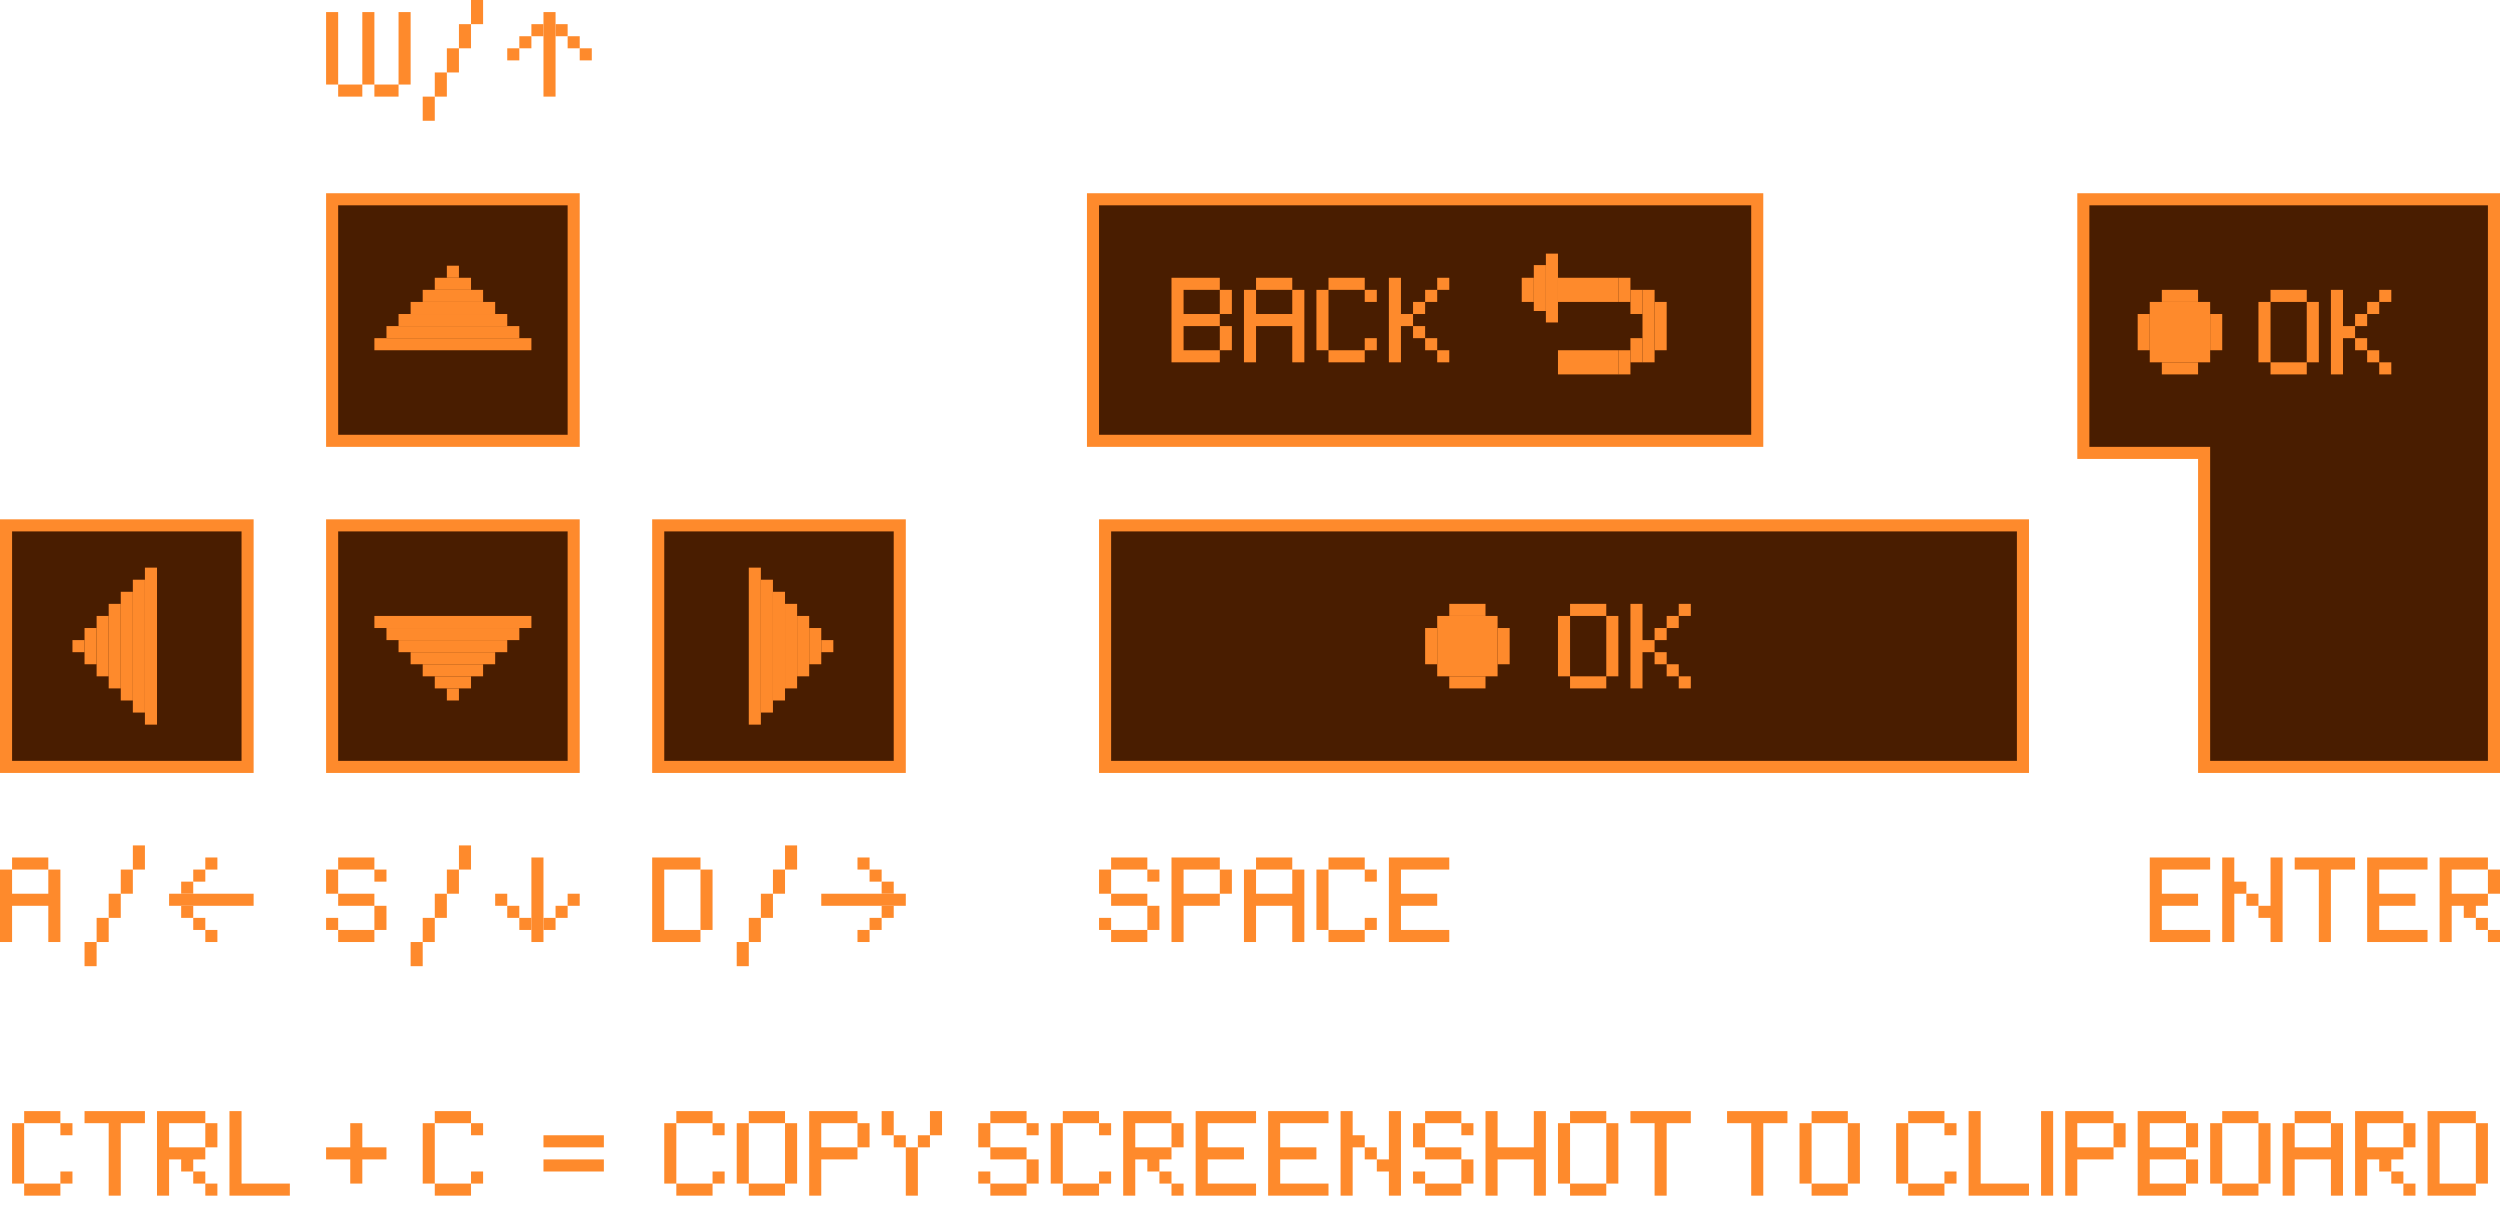
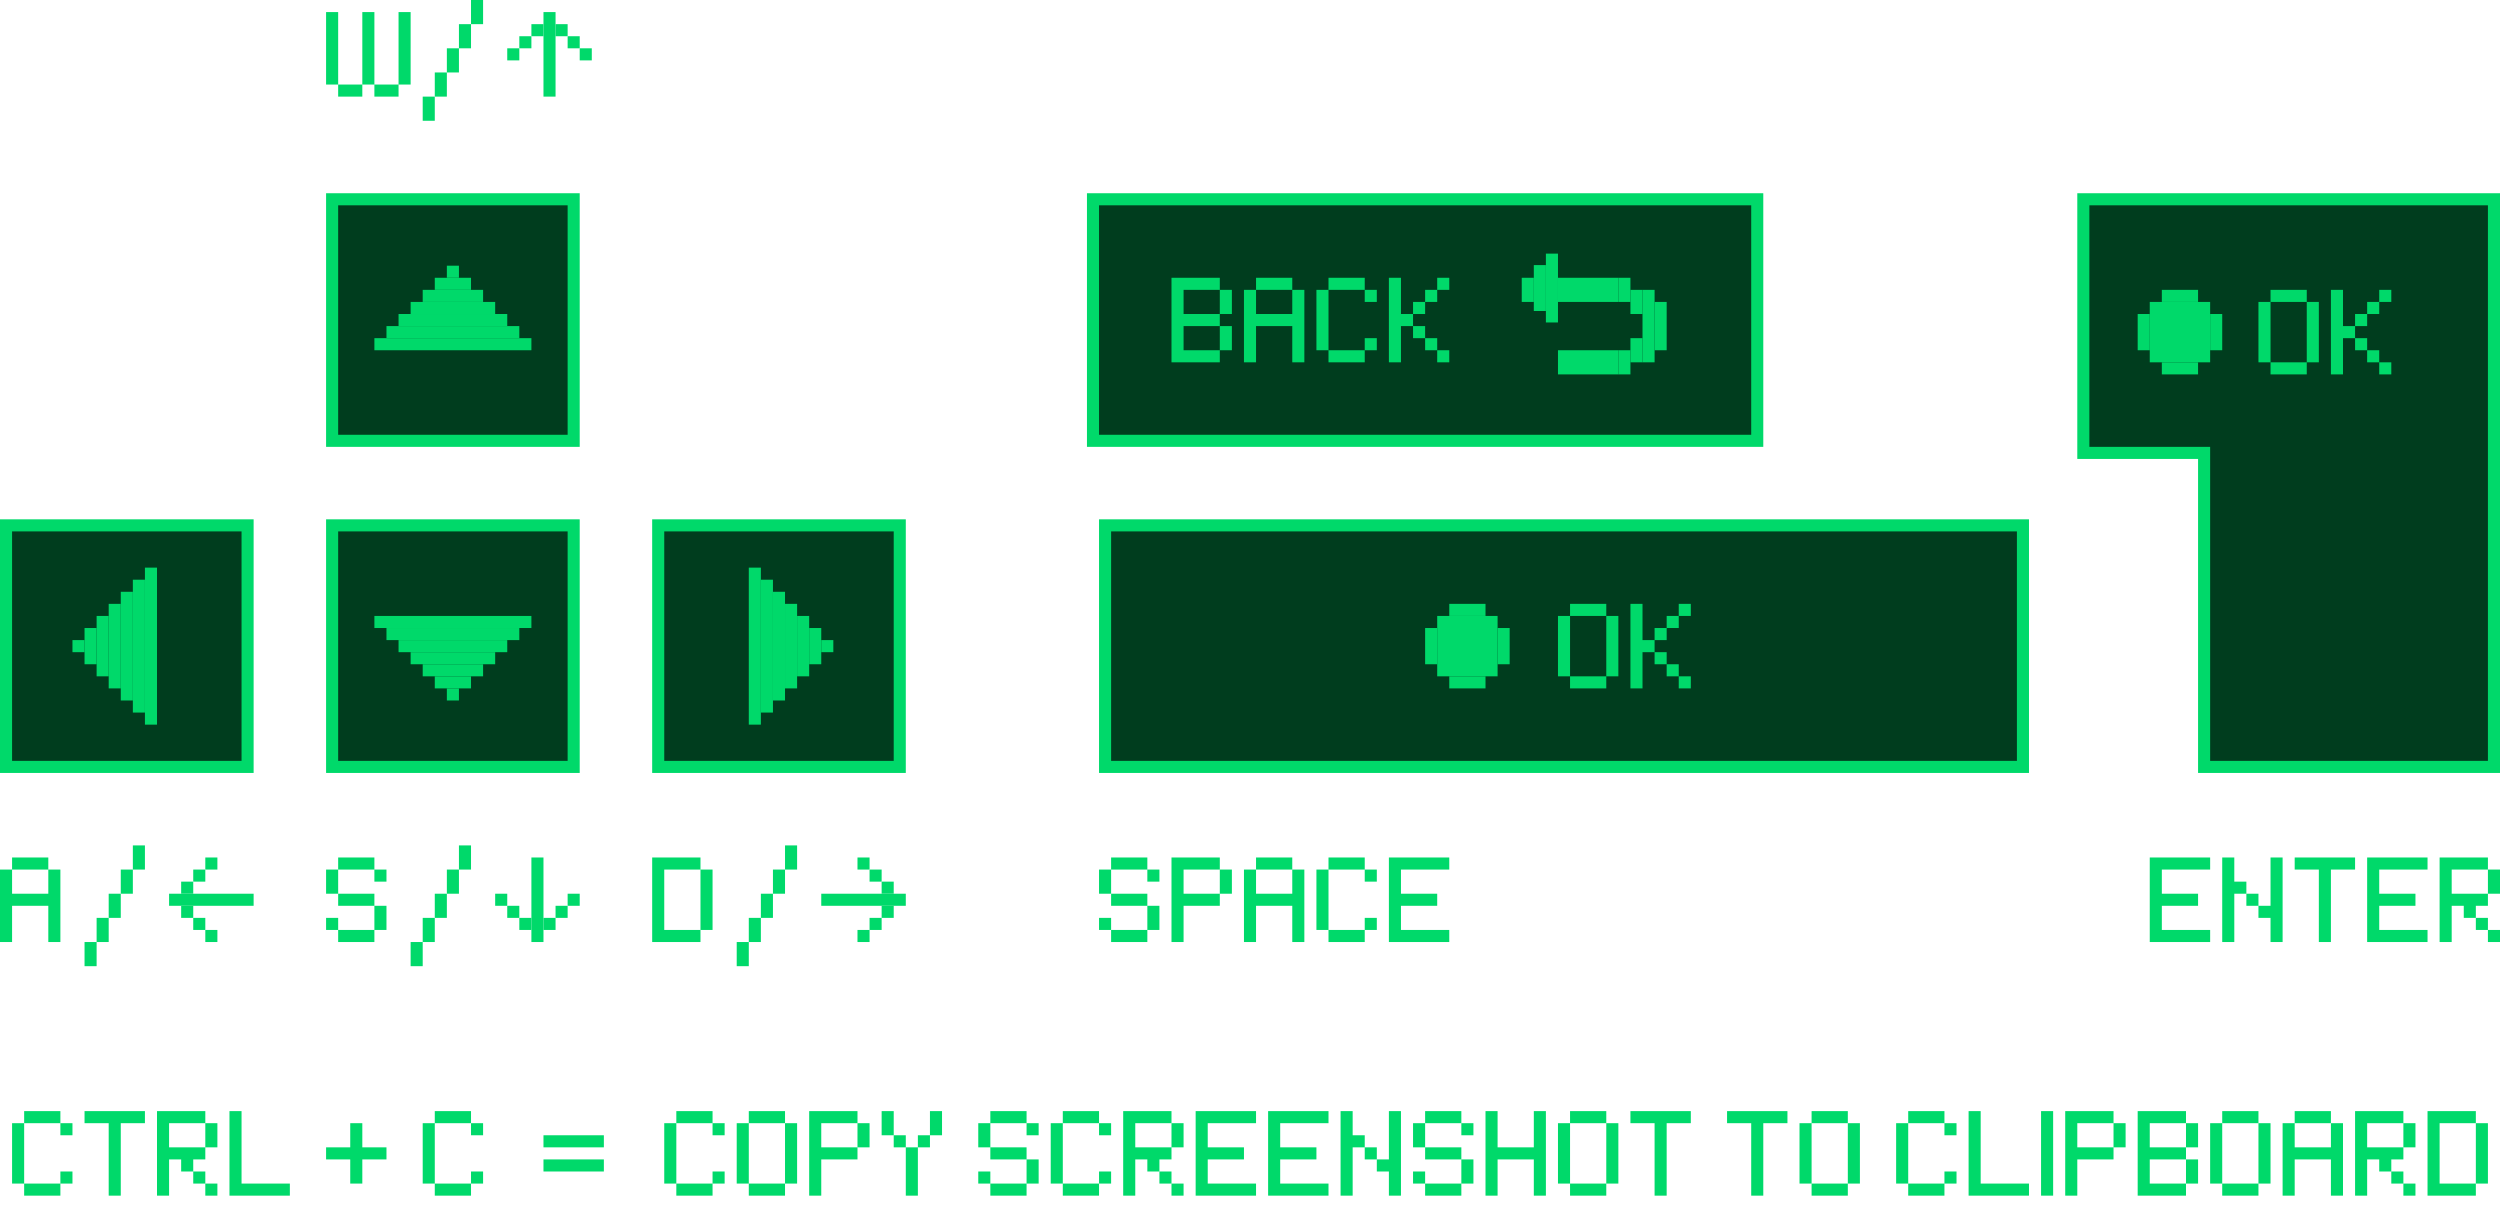
<svg xmlns="http://www.w3.org/2000/svg" width="207" height="102" viewBox="0 0 207 102" fill="none">
-   <path d="M5 94V93H6V94H5ZM4 98H5V99H4H3H2V98H3H4ZM5 98V97H6V98H5ZM2 98H1V97V96V95V94V93H2V94V95V96V97V98ZM5 93H4H3H2V92H3H4H5V93ZM9 99V98V97V96V95V94V93H8H7V92H8H9H10H11H12V93H11H10V94V95V96V97V98V99H9ZM17 99V98H18V99H17ZM13 99V98V97V96V95V94V93V92H14H15H16H17V93H18V94V95H17V94V93H16H15H14V94V95H15H16H17V96H16V97H17V98H16V97H15V96H14V97V98V99H13ZM23 98H24V99H23H22H21H20H19V98V97V96V95V94V93V92H20V93V94V95V96V97V98H21H22H23ZM29 98V97V96H28H27V95H28H29V94V93H30V94V95H31H32V96H31H30V97V98H29ZM39 94V93H40V94H39ZM38 98H39V99H38H37H36V98H37H38ZM39 98V97H40V98H39ZM36 98H35V97V96V95V94V93H36V94V95V96V97V98ZM39 93H38H37H36V92H37H38H39V93ZM49 96H50V97H49H48H47H46H45V96H46H47H48H49ZM49 94H50V95H49H48H47H46H45V94H46H47H48H49ZM59 94V93H60V94H59ZM58 98H59V99H58H57H56V98H57H58ZM59 98V97H60V98H59ZM56 98H55V97V96V95V94V93H56V94V95V96V97V98ZM59 93H58H57H56V92H57H58H59V93ZM64 98H65V99H64H63H62V98H63H64ZM65 98V97V96V95V94V93H66V94V95V96V97V98H65ZM62 98H61V97V96V95V94V93H62V94V95V96V97V98ZM65 93H64H63H62V92H63H64H65V93ZM67 99V98V97V96V95V94V93V92H68H69H70H71V93H72V94V95H71V94V93H70H69H68V94V95H69H70H71V96H70H69H68V97V98V99H67ZM75 99V98V97V96V95H76V96V97V98V99H75ZM76 95V94H77V95H76ZM75 95H74V94H75V95ZM77 94V93V92H78V93V94H77ZM74 94H73V93V92H74V93V94ZM85 94V93H86V94H85ZM84 98H85V99H84H83H82V98H83H84ZM85 98V97V96H86V97V98H85ZM82 98H81V97H82V98ZM85 96H84H83H82V95H83H84H85V96ZM82 95H81V94V93H82V94V95ZM85 93H84H83H82V92H83H84H85V93ZM91 94V93H92V94H91ZM90 98H91V99H90H89H88V98H89H90ZM91 98V97H92V98H91ZM88 98H87V97V96V95V94V93H88V94V95V96V97V98ZM91 93H90H89H88V92H89H90H91V93ZM97 99V98H98V99H97ZM93 99V98V97V96V95V94V93V92H94H95H96H97V93H98V94V95H97V94V93H96H95H94V94V95H95H96H97V96H96V97H97V98H96V97H95V96H94V97V98V99H93ZM103 98H104V99H103H102H101H100H99V98V97V96V95V94V93V92H100H101H102H103H104V93H103H102H101H100V94V95H101H102H103V96H102H101H100V97V98H101H102H103ZM109 98H110V99H109H108H107H106H105V98V97V96V95V94V93V92H106H107H108H109H110V93H109H108H107H106V94V95H107H108H109V96H108H107H106V97V98H107H108H109ZM115 99V98V97H114V96H115V95V94V93V92H116V93V94V95V96V97V98V99H115ZM111 99V98V97V96V95V94V93V92H112V93V94H113V95H114V96H113V95H112V96V97V98V99H111ZM121 94V93H122V94H121ZM120 98H121V99H120H119H118V98H119H120ZM121 98V97V96H122V97V98H121ZM118 98H117V97H118V98ZM121 96H120H119H118V95H119H120H121V96ZM118 95H117V94V93H118V94V95ZM121 93H120H119H118V92H119H120H121V93ZM127 99V98V97V96H126H125H124V97V98V99H123V98V97V96V95V94V93V92H124V93V94V95H125H126H127V94V93V92H128V93V94V95V96V97V98V99H127ZM132 98H133V99H132H131H130V98H131H132ZM133 98V97V96V95V94V93H134V94V95V96V97V98H133ZM130 98H129V97V96V95V94V93H130V94V95V96V97V98ZM133 93H132H131H130V92H131H132H133V93ZM137 99V98V97V96V95V94V93H136H135V92H136H137H138H139H140V93H139H138V94V95V96V97V98V99H137ZM145 99V98V97V96V95V94V93H144H143V92H144H145H146H147H148V93H147H146V94V95V96V97V98V99H145ZM152 98H153V99H152H151H150V98H151H152ZM153 98V97V96V95V94V93H154V94V95V96V97V98H153ZM150 98H149V97V96V95V94V93H150V94V95V96V97V98ZM153 93H152H151H150V92H151H152H153V93ZM161 94V93H162V94H161ZM160 98H161V99H160H159H158V98H159H160ZM161 98V97H162V98H161ZM158 98H157V97V96V95V94V93H158V94V95V96V97V98ZM161 93H160H159H158V92H159H160H161V93ZM167 98H168V99H167H166H165H164H163V98V97V96V95V94V93V92H164V93V94V95V96V97V98H165H166H167ZM169 99V98V97V96V95V94V93V92H170V93V94V95V96V97V98V99H169ZM171 99V98V97V96V95V94V93V92H172H173H174H175V93H176V94V95H175V94V93H174H173H172V94V95H173H174H175V96H174H173H172V97V98V99H171ZM180 98H181V97V96H180H179H178V97V98H179H180ZM180 99H179H178H177V98V97V96V95V94V93V92H178H179H180H181V93H182V94V95H181V94V93H180H179H178V94V95H179H180H181V96H182V97V98H181V99H180ZM186 98H187V99H186H185H184V98H185H186ZM187 98V97V96V95V94V93H188V94V95V96V97V98H187ZM184 98H183V97V96V95V94V93H184V94V95V96V97V98ZM187 93H186H185H184V92H185H186H187V93ZM193 99V98V97V96H192H191H190V97V98V99H189V98V97V96V95V94V93H190V94V95H191H192H193V94V93H194V94V95V96V97V98V99H193ZM193 93H192H191H190V92H191H192H193V93ZM199 99V98H200V99H199ZM195 99V98V97V96V95V94V93V92H196H197H198H199V93H200V94V95H199V94V93H198H197H196V94V95H197H198H199V96H198V97H199V98H198V97H197V96H196V97V98V99H195ZM204 98H205V97V96V95V94V93H204H203H202V94V95V96V97V98H203H204ZM204 99H203H202H201V98V97V96V95V94V93V92H202H203H204H205V93H206V94V95V96V97V98H205V99H204Z" fill="#FE8A2C" />
-   <rect x="0.5" y="43.5" width="20" height="20" fill="#491D00" stroke="#FE8A2C" />
-   <rect x="11" y="48" width="1" height="11" fill="#FE8A2C" />
-   <rect x="12" y="47" width="1" height="13" fill="#FE8A2C" />
-   <rect x="10" y="49" width="1" height="9" fill="#FE8A2C" />
-   <rect x="9" y="50" width="1" height="7" fill="#FE8A2C" />
-   <rect x="8" y="51" width="1" height="5" fill="#FE8A2C" />
-   <rect x="7" y="52" width="1" height="3" fill="#FE8A2C" />
-   <rect x="6" y="53" width="1" height="1" fill="#FE8A2C" />
-   <rect x="54.5" y="43.5" width="20" height="20" fill="#491D00" stroke="#FE8A2C" />
-   <rect x="64" y="59" width="1" height="11" transform="rotate(-180 64 59)" fill="#FE8A2C" />
-   <rect x="63" y="60" width="1" height="13" transform="rotate(-180 63 60)" fill="#FE8A2C" />
-   <rect x="65" y="58" width="1" height="9" transform="rotate(-180 65 58)" fill="#FE8A2C" />
-   <rect x="66" y="57" width="1" height="7" transform="rotate(-180 66 57)" fill="#FE8A2C" />
-   <rect x="67" y="56" width="1" height="5" transform="rotate(-180 67 56)" fill="#FE8A2C" />
-   <rect x="68" y="55" width="1" height="3" transform="rotate(-180 68 55)" fill="#FE8A2C" />
-   <rect x="69" y="54" width="1" height="1" transform="rotate(-180 69 54)" fill="#FE8A2C" />
-   <rect x="27.5" y="16.5" width="20" height="20" fill="#491D00" stroke="#FE8A2C" />
-   <rect x="43" y="27" width="1" height="11" transform="rotate(90 43 27)" fill="#FE8A2C" />
-   <rect x="44" y="28" width="1" height="13" transform="rotate(90 44 28)" fill="#FE8A2C" />
-   <rect x="42" y="26" width="1" height="9" transform="rotate(90 42 26)" fill="#FE8A2C" />
-   <rect x="41" y="25" width="1" height="7" transform="rotate(90 41 25)" fill="#FE8A2C" />
-   <rect x="40" y="24" width="1" height="5" transform="rotate(90 40 24)" fill="#FE8A2C" />
-   <rect x="39" y="23" width="1" height="3" transform="rotate(90 39 23)" fill="#FE8A2C" />
-   <rect x="38" y="22" width="1" height="1" transform="rotate(90 38 22)" fill="#FE8A2C" />
-   <rect x="27.5" y="43.5" width="20" height="20" fill="#491D00" stroke="#FE8A2C" />
-   <rect x="32" y="53" width="1" height="11" transform="rotate(-90 32 53)" fill="#FE8A2C" />
-   <rect x="31" y="52" width="1" height="13" transform="rotate(-90 31 52)" fill="#FE8A2C" />
-   <rect x="33" y="54" width="1" height="9" transform="rotate(-90 33 54)" fill="#FE8A2C" />
-   <rect x="34" y="55" width="1" height="7" transform="rotate(-90 34 55)" fill="#FE8A2C" />
-   <rect x="35" y="56" width="1" height="5" transform="rotate(-90 35 56)" fill="#FE8A2C" />
-   <rect x="36" y="57" width="1" height="3" transform="rotate(-90 36 57)" fill="#FE8A2C" />
-   <rect x="37" y="58" width="1" height="1" transform="rotate(-90 37 58)" fill="#FE8A2C" />
-   <rect x="7" y="78" width="1" height="2" fill="#FE8A2C" />
-   <rect x="8" y="76" width="1" height="2" fill="#FE8A2C" />
-   <rect x="9" y="74" width="1" height="2" fill="#FE8A2C" />
-   <rect x="10" y="72" width="1" height="2" fill="#FE8A2C" />
-   <rect x="11" y="70" width="1" height="2" fill="#FE8A2C" />
-   <rect x="14" y="74" width="7" height="1" fill="#FE8A2C" />
-   <rect x="15" y="73" width="1" height="1" fill="#FE8A2C" />
-   <rect x="15" y="75" width="1" height="1" fill="#FE8A2C" />
-   <rect x="16" y="72" width="1" height="1" fill="#FE8A2C" />
-   <rect x="16" y="76" width="1" height="1" fill="#FE8A2C" />
-   <rect x="17" y="71" width="1" height="1" fill="#FE8A2C" />
-   <rect x="17" y="77" width="1" height="1" fill="#FE8A2C" />
-   <path d="M4 78V77V76V75H3H2H1V76V77V78H0V77V76V75V74V73V72H1V73V74H2H3H4V73V72H5V73V74V75V76V77V78H4ZM4 72H3H2H1V71H2H3H4V72Z" fill="#FE8A2C" />
-   <rect x="61" y="78" width="1" height="2" fill="#FE8A2C" />
-   <rect x="62" y="76" width="1" height="2" fill="#FE8A2C" />
-   <rect x="63" y="74" width="1" height="2" fill="#FE8A2C" />
-   <rect x="64" y="72" width="1" height="2" fill="#FE8A2C" />
-   <rect x="65" y="70" width="1" height="2" fill="#FE8A2C" />
-   <rect x="75" y="75" width="7" height="1" transform="rotate(-180 75 75)" fill="#FE8A2C" />
-   <rect x="74" y="76" width="1" height="1" transform="rotate(-180 74 76)" fill="#FE8A2C" />
-   <rect x="74" y="74" width="1" height="1" transform="rotate(-180 74 74)" fill="#FE8A2C" />
-   <rect x="73" y="77" width="1" height="1" transform="rotate(-180 73 77)" fill="#FE8A2C" />
-   <rect x="73" y="73" width="1" height="1" transform="rotate(-180 73 73)" fill="#FE8A2C" />
-   <rect x="72" y="78" width="1" height="1" transform="rotate(-180 72 78)" fill="#FE8A2C" />
-   <rect x="72" y="72" width="1" height="1" transform="rotate(-180 72 72)" fill="#FE8A2C" />
-   <path d="M57 77H58V76V75V74V73V72H57H56H55V73V74V75V76V77H56H57ZM57 78H56H55H54V77V76V75V74V73V72V71H55H56H57H58V72H59V73V74V75V76V77H58V78H57Z" fill="#FE8A2C" />
-   <rect x="35" y="8" width="1" height="2" fill="#FE8A2C" />
-   <rect x="36" y="6" width="1" height="2" fill="#FE8A2C" />
-   <rect x="37" y="4" width="1" height="2" fill="#FE8A2C" />
-   <rect x="38" y="2" width="1" height="2" fill="#FE8A2C" />
-   <rect x="39" width="1" height="2" fill="#FE8A2C" />
-   <rect x="46" y="1" width="7" height="1" transform="rotate(90 46 1)" fill="#FE8A2C" />
-   <rect x="47" y="2" width="1" height="1" transform="rotate(90 47 2)" fill="#FE8A2C" />
-   <rect x="45" y="2" width="1" height="1" transform="rotate(90 45 2)" fill="#FE8A2C" />
-   <rect x="48" y="3" width="1" height="1" transform="rotate(90 48 3)" fill="#FE8A2C" />
-   <rect x="44" y="3" width="1" height="1" transform="rotate(90 44 3)" fill="#FE8A2C" />
-   <rect x="49" y="4" width="1" height="1" transform="rotate(90 49 4)" fill="#FE8A2C" />
-   <rect x="43" y="4" width="1" height="1" transform="rotate(90 43 4)" fill="#FE8A2C" />
-   <path d="M32 7H33V8H32H31V7H32ZM29 7H30V8H29H28V7H29ZM33 7V6V5V4V3V2V1H34V2V3V4V5V6V7H33ZM31 7H30V6V5V4V3V2V1H31V2V3V4V5V6V7ZM28 7H27V6V5V4V3V2V1H28V2V3V4V5V6V7Z" fill="#FE8A2C" />
-   <rect x="34" y="78" width="1" height="2" fill="#FE8A2C" />
-   <rect x="35" y="76" width="1" height="2" fill="#FE8A2C" />
-   <rect x="36" y="74" width="1" height="2" fill="#FE8A2C" />
-   <rect x="37" y="72" width="1" height="2" fill="#FE8A2C" />
-   <rect x="38" y="70" width="1" height="2" fill="#FE8A2C" />
-   <rect x="44" y="78" width="7" height="1" transform="rotate(-90 44 78)" fill="#FE8A2C" />
-   <rect x="43" y="77" width="1" height="1" transform="rotate(-90 43 77)" fill="#FE8A2C" />
-   <rect x="45" y="77" width="1" height="1" transform="rotate(-90 45 77)" fill="#FE8A2C" />
-   <rect x="42" y="76" width="1" height="1" transform="rotate(-90 42 76)" fill="#FE8A2C" />
-   <rect x="46" y="76" width="1" height="1" transform="rotate(-90 46 76)" fill="#FE8A2C" />
-   <rect x="41" y="75" width="1" height="1" transform="rotate(-90 41 75)" fill="#FE8A2C" />
-   <rect x="47" y="75" width="1" height="1" transform="rotate(-90 47 75)" fill="#FE8A2C" />
-   <path d="M31 73V72H32V73H31ZM30 77H31V78H30H29H28V77H29H30ZM31 77V76V75H32V76V77H31ZM28 77H27V76H28V77ZM31 75H30H29H28V74H29H30H31V75ZM28 74H27V73V72H28V73V74ZM31 72H30H29H28V71H29H30H31V72Z" fill="#FE8A2C" />
-   <rect x="91.5" y="43.5" width="76" height="20" fill="#491D00" stroke="#FE8A2C" />
-   <path d="M132 56H133V57H132H131H130V56H131H132ZM133 56V55V54V53V52V51H134V52V53V54V55V56H133ZM130 56H129V55V54V53V52V51H130V52V53V54V55V56ZM133 51H132H131H130V50H131H132H133V51ZM139 57V56H140V57H139ZM135 57V56V55V54V53V52V51V50H136V51V52V53H137V54H138V55H139V56H138V55H137V54H136V55V56V57H135ZM137 53V52H138V53H137ZM138 52V51H139V52H138ZM139 51V50H140V51H139Z" fill="#FE8A2C" />
-   <rect x="119" y="51" width="5" height="5" fill="#FE8A2C" />
-   <rect x="120" y="50" width="3" height="1" fill="#FE8A2C" />
-   <rect x="120" y="56" width="3" height="1" fill="#FE8A2C" />
-   <rect x="125" y="52" width="3" height="1" transform="rotate(90 125 52)" fill="#FE8A2C" />
-   <rect x="119" y="52" width="3" height="1" transform="rotate(90 119 52)" fill="#FE8A2C" />
-   <rect x="90.5" y="16.5" width="55" height="20" fill="#491D00" stroke="#FE8A2C" />
-   <rect x="129" y="29" width="5" height="2" fill="#FE8A2C" />
-   <rect x="134" y="29" width="1" height="2" fill="#FE8A2C" />
-   <rect x="135" y="28" width="1" height="2" fill="#FE8A2C" />
-   <rect x="136" y="24" width="1" height="6" fill="#FE8A2C" />
-   <rect x="137" y="25" width="1" height="4" fill="#FE8A2C" />
-   <rect x="134" y="23" width="1" height="2" fill="#FE8A2C" />
-   <rect x="135" y="24" width="1" height="2" fill="#FE8A2C" />
-   <rect x="128" y="21" width="1" height="5.7" fill="#FE8A2C" />
-   <rect x="127" y="21.95" width="1" height="3.8" fill="#FE8A2C" />
-   <rect x="126" y="23" width="1" height="2" fill="#FE8A2C" />
-   <rect x="129" y="23" width="5" height="2" fill="#FE8A2C" />
-   <path d="M101 29V27H98V29H101ZM97 30V23H101V24H102V26H101V24H98V26H101V27H102V29H101V30H97Z" fill="#FE8A2C" />
-   <path d="M107 30V27H104V30H103V24H104V26H107V24H108V30H107ZM107 24H104V23H107V24Z" fill="#FE8A2C" />
-   <path d="M113 25V24H114V25H113ZM113 29V30H110V29H113ZM113 29V28H114V29H113ZM110 29H109V24H110V29ZM113 24H110V23H113V24Z" fill="#FE8A2C" />
-   <path d="M119 30V29H120V30H119ZM115 30V23H116V26H117V27H118V28H119V29H118V28H117V27H116V30H115ZM117 26V25H118V26H117ZM118 25V24H119V25H118ZM119 24V23H120V24H119Z" fill="#FE8A2C" />
-   <path d="M183 77V78H178V71H183V72H179V74H182V75H179V77H183Z" fill="#FE8A2C" />
-   <path d="M188 78V76H187V75H188V71H189V78H188ZM184 78V71H185V73H186V74H187V75H186V74H185V78H184Z" fill="#FE8A2C" />
-   <path d="M192 78V72H190V71H195V72H193V78H192Z" fill="#FE8A2C" />
-   <path d="M201 77V78H196V71H201V72H197V74H200V75H197V77H201Z" fill="#FE8A2C" />
-   <path d="M206 78V77H207V78H206ZM202 78V71H206V72H207V74H206V72H203V74H206V75H205V76H206V77H205V76H204V75H203V78H202Z" fill="#FE8A2C" />
-   <path d="M206.5 17L206.5 16.5L206 16.5L189 16.5L173 16.5L172.5 16.5L172.5 17L172.5 37L172.5 37.5L173 37.5L182.5 37.5L182.5 63L182.5 63.5L183 63.5L206 63.5L206.5 63.5L206.5 63L206.5 17Z" fill="#491D00" stroke="#FE8A2C" />
-   <path d="M191 30V31H188V30H191ZM191 30V25H192V30H191ZM188 30H187V25H188V30ZM191 25H188V24H191V25Z" fill="#FE8A2C" />
-   <path d="M197 31V30H198V31H197ZM193 31V24H194V27H195V28H196V29H197V30H196V29H195V28H194V31H193ZM195 27V26H196V27H195ZM196 26V25H197V26H196ZM197 25V24H198V25H197Z" fill="#FE8A2C" />
-   <rect x="178" y="25" width="5" height="5" fill="#FE8A2C" />
-   <rect x="179" y="24" width="3" height="1" fill="#FE8A2C" />
-   <rect x="179" y="30" width="3" height="1" fill="#FE8A2C" />
-   <rect x="184" y="26" width="3" height="1" transform="rotate(90 184 26)" fill="#FE8A2C" />
-   <rect x="178" y="26" width="3" height="1" transform="rotate(90 178 26)" fill="#FE8A2C" />
-   <path d="M95 73V72H96V73H95ZM95 77V78H92V77H95ZM95 77V75H96V77H95ZM92 77H91V76H92V77ZM95 75H92V74H95V75ZM92 74H91V72H92V74ZM95 72H92V71H95V72Z" fill="#FE8A2C" />
-   <path d="M97 78V71H101V72H102V74H101V72H98V74H101V75H98V78H97Z" fill="#FE8A2C" />
-   <path d="M107 78V75H104V78H103V72H104V74H107V72H108V78H107ZM107 72H104V71H107V72Z" fill="#FE8A2C" />
-   <path d="M113 73V72H114V73H113ZM113 77V78H110V77H113ZM113 77V76H114V77H113ZM110 77H109V72H110V77ZM113 72H110V71H113V72Z" fill="#FE8A2C" />
-   <path d="M120 77V78H115V71H120V72H116V74H119V75H116V77H120Z" fill="#FE8A2C" />
+   <path d="M5 94V93H6V94H5ZM4 98H5V99H4H3H2V98H3H4ZM5 98V97H6V98H5ZM2 98H1V97V96V95V94V93H2V94V95V96V97V98ZM5 93H4H3H2V92H3H4H5V93ZM9 99V98V97V96V95V94V93H8H7V92H8H9H10H11H12V93H11H10V94V95V96V97V98V99H9ZM17 99V98H18V99H17ZM13 99V98V97V96V95V94V93V92H14H15H16H17V93H18V94V95H17V94V93H16H15H14V94V95H15H16H17V96H16V97H17V98H16V97H15V96H14V97V98V99H13ZM23 98H24V99H23H22H21H20H19V98V97V96V95V94V93V92H20V93V94V95V96V97V98H21H22H23ZM29 98V97V96H28H27V95H28H29V94V93H30V94V95H31H32V96H31H30V97V98H29ZM39 94V93H40V94H39ZM38 98H39V99H38H37H36V98H37H38ZM39 98V97H40V98H39ZM36 98H35V97V96V95V94V93H36V94V95V96V97V98ZM39 93H38H37H36V92H37H38H39V93ZM49 96H50V97H49H48H47H46H45V96H46H47H48H49ZM49 94H50V95H49H48H47H46H45V94H46H47H48H49ZM59 94V93H60V94H59ZM58 98H59V99H58H57H56V98H57H58ZM59 98V97H60V98H59ZM56 98H55V97V96V95V94V93H56V94V95V96V97V98ZM59 93H58H57H56V92H57H58H59V93ZM64 98H65V99H64H63H62V98H63H64ZM65 98V97V96V95V94V93H66V94V95V96V97V98H65ZM62 98H61V97V96V95V94V93H62V94V95V96V97V98ZM65 93H64H63H62V92H63H64H65V93ZM67 99V98V97V96V95V94V93V92H68H69H70H71V93H72V94V95H71V94V93H70H69H68V94V95H69H70H71V96H70H69H68V97V98V99H67ZM75 99V98V97V96V95H76V96V97V98V99H75ZM76 95V94H77V95H76ZM75 95H74V94H75V95ZM77 94V93V92H78V93V94H77ZM74 94H73V93V92H74V93V94ZM85 94V93H86V94H85ZM84 98H85V99H84H83H82V98H83H84ZM85 98V97V96H86V97V98H85ZM82 98H81V97H82V98ZM85 96H84H83H82V95H83H84H85V96ZM82 95H81V94V93H82V94V95ZM85 93H84H83H82V92H83H84H85V93ZM91 94V93H92V94H91ZM90 98H91V99H90H89H88V98H89H90ZM91 98V97H92V98H91ZM88 98H87V97V96V95V94V93H88V94V95V96V97V98ZM91 93H90H89H88V92H89H90H91V93ZM97 99V98H98V99H97ZM93 99V98V97V96V95V94V93V92H94H95H96H97V93H98V94V95H97V94V93H96H95H94V94V95H95H96H97V96H96V97H97V98H96V97H95V96H94V97V98V99H93ZM103 98H104V99H103H102H101H100H99V98V97V96V95V94V93V92H100H101H102H103H104V93H103H102H101H100V94V95H101H102H103V96H102H101H100V97V98H101H102H103ZM109 98H110V99H109H108H107H106H105V98V97V96V95V94V93V92H106H107H108H109H110V93H109H108H107H106V94V95H107H108H109V96H108H107H106V97V98H107H108H109ZM115 99V98V97H114V96H115V95V94V93V92H116V93V94V95V96V97V98V99H115ZM111 99V98V97V96V95V94V93V92H112V93V94H113V95H114V96H113V95H112V96V97V98V99H111ZM121 94V93H122V94H121ZM120 98H121V99H120H119H118V98H119H120ZM121 98V97V96H122V97V98H121ZM118 98H117V97H118V98ZM121 96H120H119H118V95H119H120H121V96ZM118 95H117V94V93H118V94V95ZM121 93H120H119H118V92H119H120H121V93ZM127 99V98V97V96H126H125H124V97V98V99H123V98V97V96V95V94V93V92H124V93V94V95H125H126H127V94V93V92H128V93V94V95V96V97V98V99H127ZM132 98H133V99H132H131H130V98H131H132ZM133 98V97V96V95V94V93H134V94V95V96V97V98H133ZM130 98H129V97V96V95V94V93H130V94V95V96V97V98ZM133 93H132H131H130V92H131H132H133V93ZM137 99V98V97V96V95V94V93H136H135V92H136H137H138H139H140V93H139H138V94V95V96V97V98V99H137ZM145 99V98V97V96V95V94V93H144H143V92H144H145H146H147H148V93H147H146V94V95V96V97V98V99H145ZM152 98H153V99H152H151H150V98H151H152ZM153 98V97V96V95V94V93H154V94V95V96V97V98H153ZM150 98H149V97V96V95V94V93H150V94V95V96V97V98ZM153 93H152H151H150V92H151H152H153V93ZM161 94V93H162V94H161ZM160 98H161V99H160H159H158V98H159H160ZM161 98V97H162V98H161ZM158 98H157V97V96V95V94V93H158V94V95V96V97V98ZM161 93H160H159H158V92H159H160H161V93ZM167 98H168V99H167H166H165H164H163V98V97V96V95V94V93V92H164V93V94V95V96V97V98H165H166H167ZM169 99V98V97V96V95V94V93V92H170V93V94V95V96V97V98V99H169ZM171 99V98V97V96V95V94V93V92H172H173H174H175V93H176V94V95H175V94V93H174H173H172V94V95H173H174H175V96H174H173H172V97V98V99H171ZM180 98H181V97V96H180H179H178V97V98H179H180ZM180 99H179H178H177V98V97V96V95V94V93V92H178H179H180H181V93H182V94V95H181V94V93H180H179H178V94V95H179H180H181V96H182V97V98H181V99H180ZM186 98H187V99H186H185H184V98H185H186ZM187 98V97V96V95V94V93H188V94V95V96V97V98H187ZM184 98H183V97V96V95V94V93H184V94V95V96V97V98ZM187 93H186H185H184V92H185H186H187V93ZM193 99V98V97V96H192H191H190V97V98V99H189V98V97V96V95V94V93H190V94V95H191H192H193V94V93H194V94V95V96V97V98V99H193ZM193 93H192H191H190V92H191H192H193V93ZM199 99V98H200V99H199ZM195 99V98V97V96V95V94V93V92H196H197H198H199V93H200V94V95H199V94V93H198H197H196V94V95H197H198H199V96H198V97H199V98H198V97H197V96H196V97V98V99H195ZM204 98H205V97V96V95V94V93H204H203H202V94V95V96V97V98H203H204ZM204 99H203H202H201V98V97V96V95V94V93V92H202H203H204H205V93H206V94V95V96V97V98H205V99H204Z" fill="#00D96A" />
+   <rect x="0.5" y="43.5" width="20" height="20" fill="#003D1E" stroke="#00D96A" />
+   <rect x="11" y="48" width="1" height="11" fill="#00D96A" />
+   <rect x="12" y="47" width="1" height="13" fill="#00D96A" />
+   <rect x="10" y="49" width="1" height="9" fill="#00D96A" />
+   <rect x="9" y="50" width="1" height="7" fill="#00D96A" />
+   <rect x="8" y="51" width="1" height="5" fill="#00D96A" />
+   <rect x="7" y="52" width="1" height="3" fill="#00D96A" />
+   <rect x="6" y="53" width="1" height="1" fill="#00D96A" />
+   <rect x="54.5" y="43.5" width="20" height="20" fill="#003D1E" stroke="#00D96A" />
+   <rect x="64" y="59" width="1" height="11" transform="rotate(-180 64 59)" fill="#00D96A" />
+   <rect x="63" y="60" width="1" height="13" transform="rotate(-180 63 60)" fill="#00D96A" />
+   <rect x="65" y="58" width="1" height="9" transform="rotate(-180 65 58)" fill="#00D96A" />
+   <rect x="66" y="57" width="1" height="7" transform="rotate(-180 66 57)" fill="#00D96A" />
+   <rect x="67" y="56" width="1" height="5" transform="rotate(-180 67 56)" fill="#00D96A" />
+   <rect x="68" y="55" width="1" height="3" transform="rotate(-180 68 55)" fill="#00D96A" />
+   <rect x="69" y="54" width="1" height="1" transform="rotate(-180 69 54)" fill="#00D96A" />
+   <rect x="27.5" y="16.5" width="20" height="20" fill="#003D1E" stroke="#00D96A" />
+   <rect x="43" y="27" width="1" height="11" transform="rotate(90 43 27)" fill="#00D96A" />
+   <rect x="44" y="28" width="1" height="13" transform="rotate(90 44 28)" fill="#00D96A" />
+   <rect x="42" y="26" width="1" height="9" transform="rotate(90 42 26)" fill="#00D96A" />
+   <rect x="41" y="25" width="1" height="7" transform="rotate(90 41 25)" fill="#00D96A" />
+   <rect x="40" y="24" width="1" height="5" transform="rotate(90 40 24)" fill="#00D96A" />
+   <rect x="39" y="23" width="1" height="3" transform="rotate(90 39 23)" fill="#00D96A" />
+   <rect x="38" y="22" width="1" height="1" transform="rotate(90 38 22)" fill="#00D96A" />
+   <rect x="27.5" y="43.5" width="20" height="20" fill="#003D1E" stroke="#00D96A" />
+   <rect x="32" y="53" width="1" height="11" transform="rotate(-90 32 53)" fill="#00D96A" />
+   <rect x="31" y="52" width="1" height="13" transform="rotate(-90 31 52)" fill="#00D96A" />
+   <rect x="33" y="54" width="1" height="9" transform="rotate(-90 33 54)" fill="#00D96A" />
+   <rect x="34" y="55" width="1" height="7" transform="rotate(-90 34 55)" fill="#00D96A" />
+   <rect x="35" y="56" width="1" height="5" transform="rotate(-90 35 56)" fill="#00D96A" />
+   <rect x="36" y="57" width="1" height="3" transform="rotate(-90 36 57)" fill="#00D96A" />
+   <rect x="37" y="58" width="1" height="1" transform="rotate(-90 37 58)" fill="#00D96A" />
+   <rect x="7" y="78" width="1" height="2" fill="#00D96A" />
+   <rect x="8" y="76" width="1" height="2" fill="#00D96A" />
+   <rect x="9" y="74" width="1" height="2" fill="#00D96A" />
+   <rect x="10" y="72" width="1" height="2" fill="#00D96A" />
+   <rect x="11" y="70" width="1" height="2" fill="#00D96A" />
+   <rect x="14" y="74" width="7" height="1" fill="#00D96A" />
+   <rect x="15" y="73" width="1" height="1" fill="#00D96A" />
+   <rect x="15" y="75" width="1" height="1" fill="#00D96A" />
+   <rect x="16" y="72" width="1" height="1" fill="#00D96A" />
+   <rect x="16" y="76" width="1" height="1" fill="#00D96A" />
+   <rect x="17" y="71" width="1" height="1" fill="#00D96A" />
+   <rect x="17" y="77" width="1" height="1" fill="#00D96A" />
+   <path d="M4 78V77V76V75H3H2H1V76V77V78H0V77V76V75V74V73V72H1V73V74H2H3H4V73V72H5V73V74V75V76V77V78H4ZM4 72H3H2H1V71H2H3H4V72Z" fill="#00D96A" />
+   <rect x="61" y="78" width="1" height="2" fill="#00D96A" />
+   <rect x="62" y="76" width="1" height="2" fill="#00D96A" />
+   <rect x="63" y="74" width="1" height="2" fill="#00D96A" />
+   <rect x="64" y="72" width="1" height="2" fill="#00D96A" />
+   <rect x="65" y="70" width="1" height="2" fill="#00D96A" />
+   <rect x="75" y="75" width="7" height="1" transform="rotate(-180 75 75)" fill="#00D96A" />
+   <rect x="74" y="76" width="1" height="1" transform="rotate(-180 74 76)" fill="#00D96A" />
+   <rect x="74" y="74" width="1" height="1" transform="rotate(-180 74 74)" fill="#00D96A" />
+   <rect x="73" y="77" width="1" height="1" transform="rotate(-180 73 77)" fill="#00D96A" />
+   <rect x="73" y="73" width="1" height="1" transform="rotate(-180 73 73)" fill="#00D96A" />
+   <rect x="72" y="78" width="1" height="1" transform="rotate(-180 72 78)" fill="#00D96A" />
+   <rect x="72" y="72" width="1" height="1" transform="rotate(-180 72 72)" fill="#00D96A" />
+   <path d="M57 77H58V76V75V74V73V72H57H56H55V73V74V75V76V77H56H57ZM57 78H56H55H54V77V76V75V74V73V72V71H55H56H57H58V72H59V73V74V75V76V77H58V78H57Z" fill="#00D96A" />
+   <rect x="35" y="8" width="1" height="2" fill="#00D96A" />
+   <rect x="36" y="6" width="1" height="2" fill="#00D96A" />
+   <rect x="37" y="4" width="1" height="2" fill="#00D96A" />
+   <rect x="38" y="2" width="1" height="2" fill="#00D96A" />
+   <rect x="39" width="1" height="2" fill="#00D96A" />
+   <rect x="46" y="1" width="7" height="1" transform="rotate(90 46 1)" fill="#00D96A" />
+   <rect x="47" y="2" width="1" height="1" transform="rotate(90 47 2)" fill="#00D96A" />
+   <rect x="45" y="2" width="1" height="1" transform="rotate(90 45 2)" fill="#00D96A" />
+   <rect x="48" y="3" width="1" height="1" transform="rotate(90 48 3)" fill="#00D96A" />
+   <rect x="44" y="3" width="1" height="1" transform="rotate(90 44 3)" fill="#00D96A" />
+   <rect x="49" y="4" width="1" height="1" transform="rotate(90 49 4)" fill="#00D96A" />
+   <rect x="43" y="4" width="1" height="1" transform="rotate(90 43 4)" fill="#00D96A" />
+   <path d="M32 7H33V8H32H31V7H32ZM29 7H30V8H29H28V7H29ZM33 7V6V5V4V3V2V1H34V2V3V4V5V6V7H33ZM31 7H30V6V5V4V3V2V1H31V2V3V4V5V6V7ZM28 7H27V6V5V4V3V2V1H28V2V3V4V5V6V7Z" fill="#00D96A" />
+   <rect x="34" y="78" width="1" height="2" fill="#00D96A" />
+   <rect x="35" y="76" width="1" height="2" fill="#00D96A" />
+   <rect x="36" y="74" width="1" height="2" fill="#00D96A" />
+   <rect x="37" y="72" width="1" height="2" fill="#00D96A" />
+   <rect x="38" y="70" width="1" height="2" fill="#00D96A" />
+   <rect x="44" y="78" width="7" height="1" transform="rotate(-90 44 78)" fill="#00D96A" />
+   <rect x="43" y="77" width="1" height="1" transform="rotate(-90 43 77)" fill="#00D96A" />
+   <rect x="45" y="77" width="1" height="1" transform="rotate(-90 45 77)" fill="#00D96A" />
+   <rect x="42" y="76" width="1" height="1" transform="rotate(-90 42 76)" fill="#00D96A" />
+   <rect x="46" y="76" width="1" height="1" transform="rotate(-90 46 76)" fill="#00D96A" />
+   <rect x="41" y="75" width="1" height="1" transform="rotate(-90 41 75)" fill="#00D96A" />
+   <rect x="47" y="75" width="1" height="1" transform="rotate(-90 47 75)" fill="#00D96A" />
+   <path d="M31 73V72H32V73H31ZM30 77H31V78H30H29H28V77H29H30ZM31 77V76V75H32V76V77H31ZM28 77H27V76H28V77ZM31 75H30H29H28V74H29H30H31V75ZM28 74H27V73V72H28V73V74ZM31 72H30H29H28V71H29H30H31V72Z" fill="#00D96A" />
+   <rect x="91.5" y="43.5" width="76" height="20" fill="#003D1E" stroke="#00D96A" />
+   <path d="M132 56H133V57H132H131H130V56H131H132ZM133 56V55V54V53V52V51H134V52V53V54V55V56H133ZM130 56H129V55V54V53V52V51H130V52V53V54V55V56ZM133 51H132H131H130V50H131H132H133V51ZM139 57V56H140V57H139ZM135 57V56V55V54V53V52V51V50H136V51V52V53H137V54H138V55H139V56H138V55H137V54H136V55V56V57H135ZM137 53V52H138V53H137ZM138 52V51H139V52H138ZM139 51V50H140V51H139Z" fill="#00D96A" />
+   <rect x="119" y="51" width="5" height="5" fill="#00D96A" />
+   <rect x="120" y="50" width="3" height="1" fill="#00D96A" />
+   <rect x="120" y="56" width="3" height="1" fill="#00D96A" />
+   <rect x="125" y="52" width="3" height="1" transform="rotate(90 125 52)" fill="#00D96A" />
+   <rect x="119" y="52" width="3" height="1" transform="rotate(90 119 52)" fill="#00D96A" />
+   <rect x="90.5" y="16.5" width="55" height="20" fill="#003D1E" stroke="#00D96A" />
+   <rect x="129" y="29" width="5" height="2" fill="#00D96A" />
+   <rect x="134" y="29" width="1" height="2" fill="#00D96A" />
+   <rect x="135" y="28" width="1" height="2" fill="#00D96A" />
+   <rect x="136" y="24" width="1" height="6" fill="#00D96A" />
+   <rect x="137" y="25" width="1" height="4" fill="#00D96A" />
+   <rect x="134" y="23" width="1" height="2" fill="#00D96A" />
+   <rect x="135" y="24" width="1" height="2" fill="#00D96A" />
+   <rect x="128" y="21" width="1" height="5.7" fill="#00D96A" />
+   <rect x="127" y="21.95" width="1" height="3.8" fill="#00D96A" />
+   <rect x="126" y="23" width="1" height="2" fill="#00D96A" />
+   <rect x="129" y="23" width="5" height="2" fill="#00D96A" />
+   <path d="M101 29V27H98V29H101ZM97 30V23H101V24H102V26H101V24H98V26H101V27H102V29H101V30H97Z" fill="#00D96A" />
+   <path d="M107 30V27H104V30H103V24H104V26H107V24H108V30H107ZM107 24H104V23H107V24Z" fill="#00D96A" />
+   <path d="M113 25V24H114V25H113ZM113 29V30H110V29H113ZM113 29V28H114V29H113ZM110 29H109V24H110V29ZM113 24H110V23H113V24Z" fill="#00D96A" />
+   <path d="M119 30V29H120V30H119ZM115 30V23H116V26H117V27H118V28H119V29H118V28H117V27H116V30H115ZM117 26V25H118V26H117ZM118 25V24H119V25H118ZM119 24V23H120V24H119Z" fill="#00D96A" />
+   <path d="M183 77V78H178V71H183V72H179V74H182V75H179V77H183Z" fill="#00D96A" />
+   <path d="M188 78V76H187V75H188V71H189V78H188ZM184 78V71H185V73H186V74H187V75H186V74H185V78H184Z" fill="#00D96A" />
+   <path d="M192 78V72H190V71H195V72H193V78H192Z" fill="#00D96A" />
+   <path d="M201 77V78H196V71H201V72H197V74H200V75H197V77H201Z" fill="#00D96A" />
+   <path d="M206 78V77H207V78H206ZM202 78V71H206V72H207V74H206V72H203V74H206V75H205V76H206V77H205V76H204V75H203V78H202Z" fill="#00D96A" />
+   <path d="M206.5 17L206.5 16.5L206 16.5L189 16.5L173 16.5L172.5 16.5L172.5 17L172.5 37L172.5 37.5L173 37.5L182.5 37.5L182.5 63L182.5 63.5L183 63.5L206 63.5L206.5 63.5L206.5 63L206.5 17Z" fill="#003D1E" stroke="#00D96A" />
+   <path d="M191 30V31H188V30H191ZM191 30V25H192V30H191ZM188 30H187V25H188V30ZM191 25H188V24H191V25Z" fill="#00D96A" />
+   <path d="M197 31V30H198V31H197ZM193 31V24H194V27H195V28H196V29H197V30H196V29H195V28H194V31H193ZM195 27V26H196V27H195ZM196 26V25H197V26H196ZM197 25V24H198V25H197Z" fill="#00D96A" />
+   <rect x="178" y="25" width="5" height="5" fill="#00D96A" />
+   <rect x="179" y="24" width="3" height="1" fill="#00D96A" />
+   <rect x="179" y="30" width="3" height="1" fill="#00D96A" />
+   <rect x="184" y="26" width="3" height="1" transform="rotate(90 184 26)" fill="#00D96A" />
+   <rect x="178" y="26" width="3" height="1" transform="rotate(90 178 26)" fill="#00D96A" />
+   <path d="M95 73V72H96V73H95ZM95 77V78H92V77H95ZM95 77V75H96V77H95ZM92 77H91V76H92V77ZM95 75H92V74H95V75ZM92 74H91V72H92V74ZM95 72H92V71H95V72Z" fill="#00D96A" />
+   <path d="M97 78V71H101V72H102V74H101V72H98V74H101V75H98V78H97Z" fill="#00D96A" />
+   <path d="M107 78V75H104V78H103V72H104V74H107V72H108V78H107ZM107 72H104V71H107V72Z" fill="#00D96A" />
+   <path d="M113 73V72H114V73H113ZM113 77V78H110V77H113ZM113 77V76H114V77H113ZM110 77H109V72H110V77ZM113 72H110V71H113V72Z" fill="#00D96A" />
+   <path d="M120 77V78H115V71H120V72H116V74H119V75H116V77H120Z" fill="#00D96A" />
</svg>
